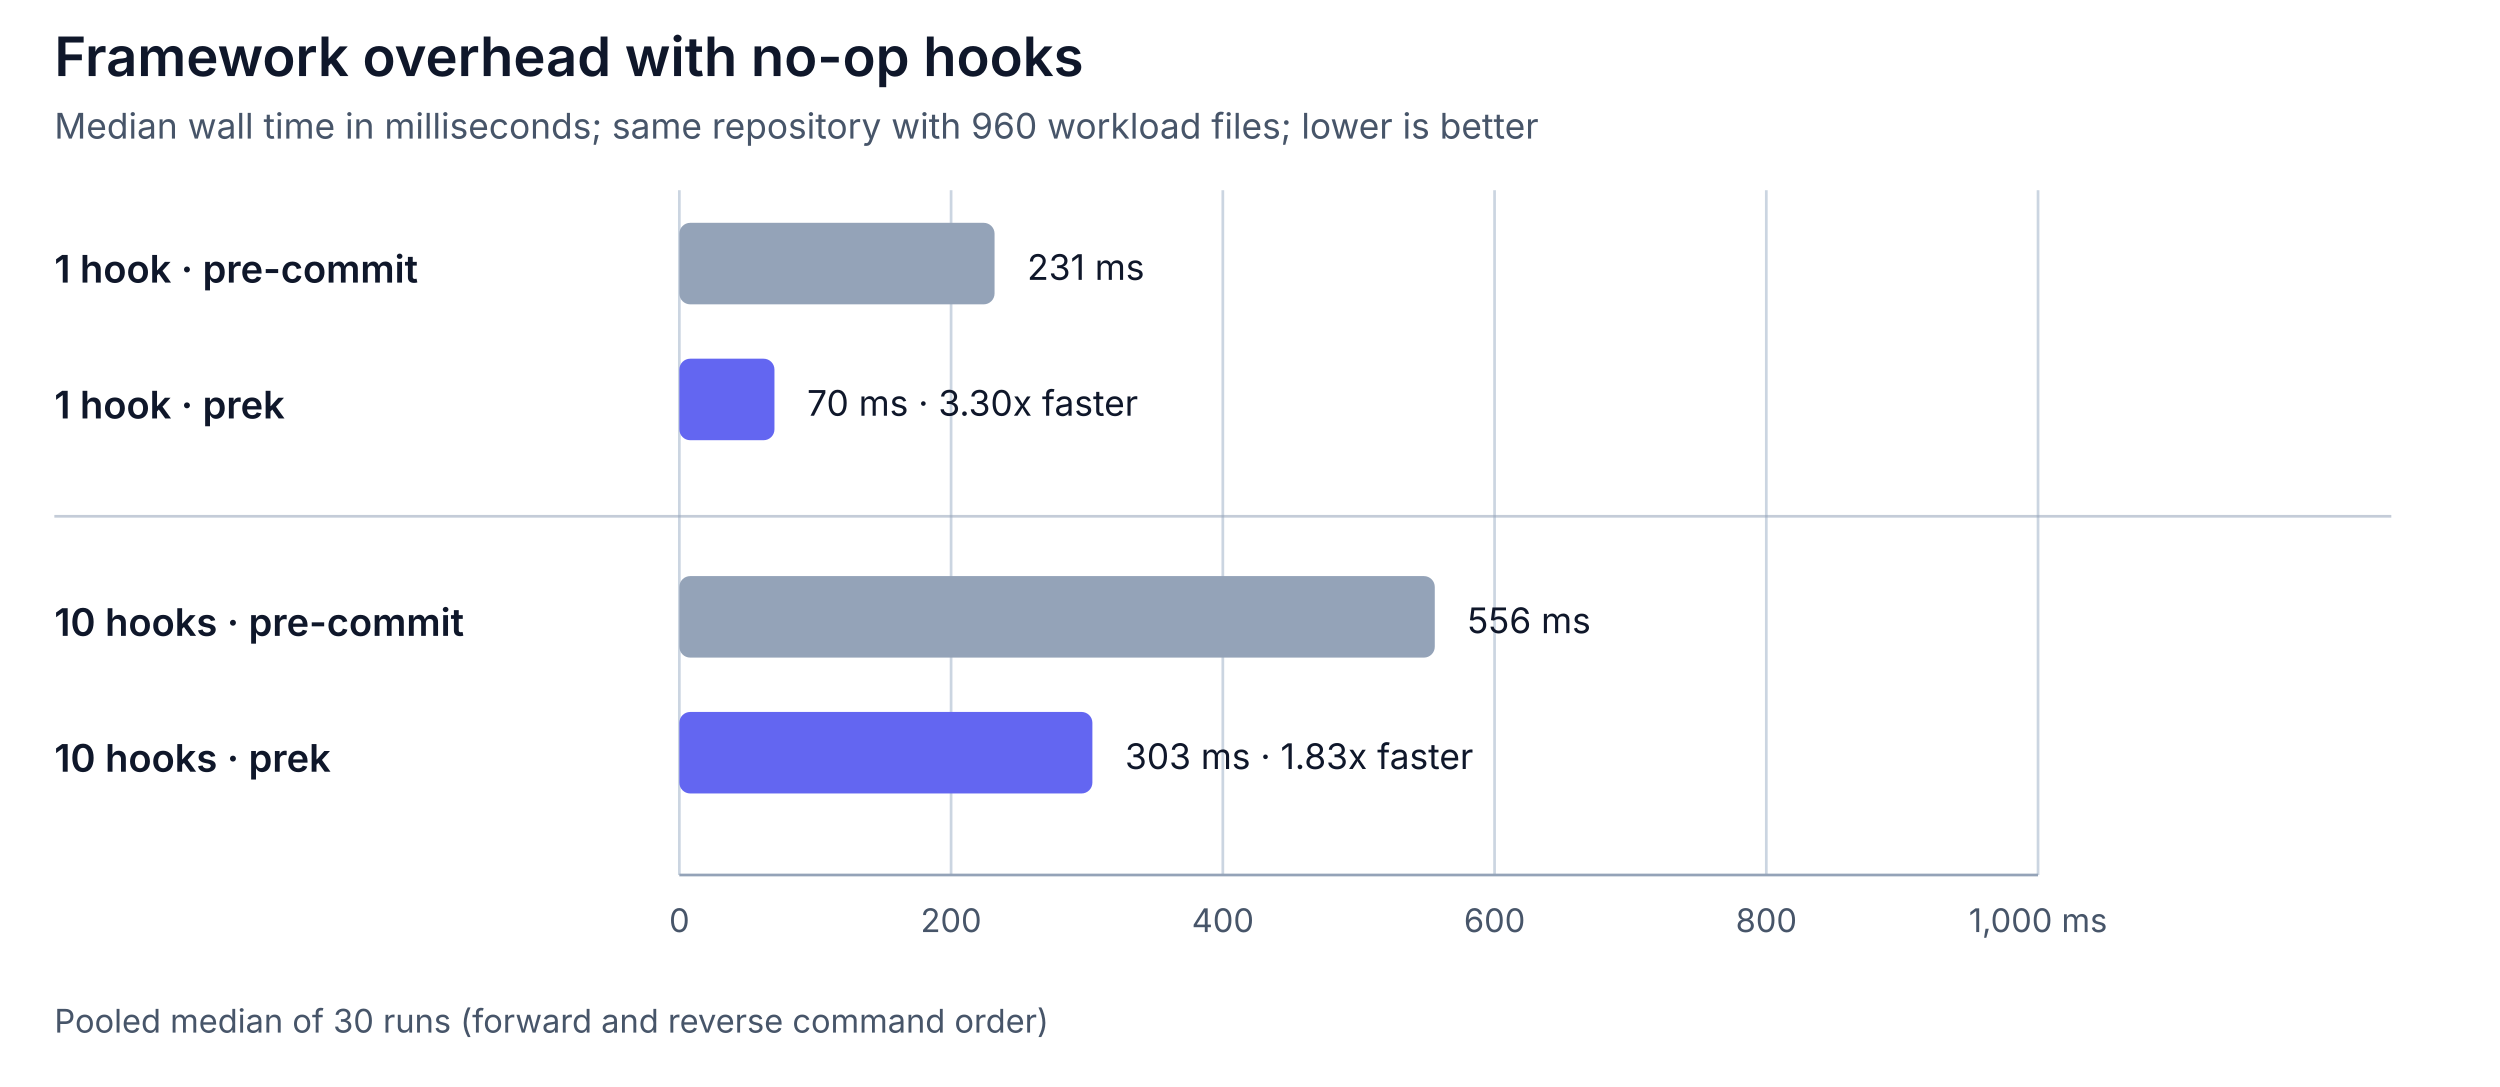
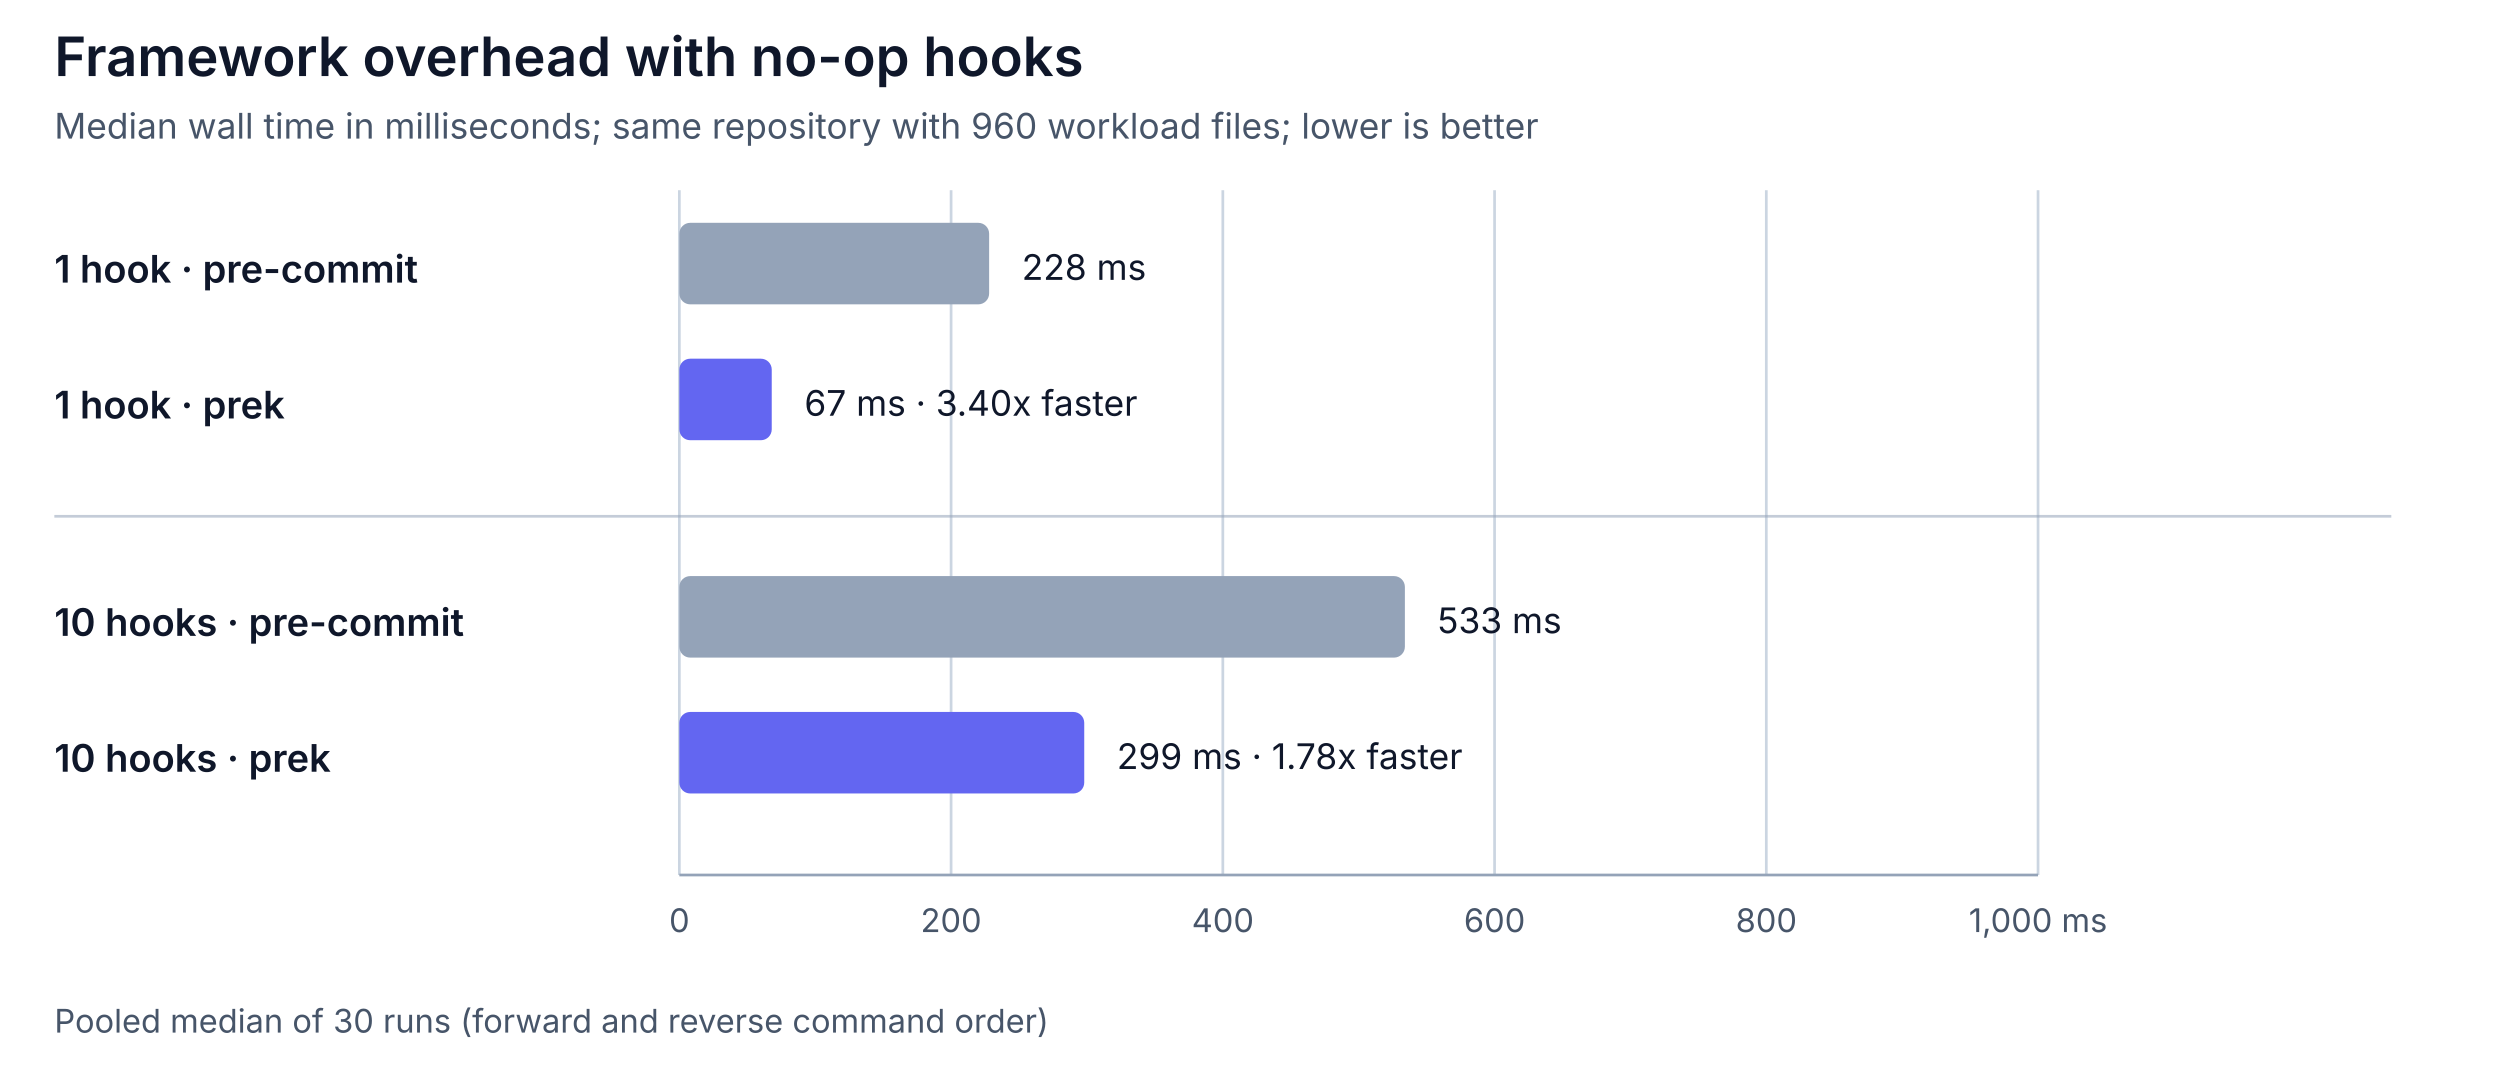
<svg xmlns="http://www.w3.org/2000/svg" viewBox="0 0 920 400" role="img" aria-labelledby="title desc">
  <style>
    text {
      fill: #0f172a;
      font-family: -apple-system, BlinkMacSystemFont, "Segoe UI", sans-serif;
    }
    .title { font-size: 20px; font-weight: 600; }
    .subtitle, .tick, .note { fill: #475569; }
    .subtitle { font-size: 13px; }
    .label { font-size: 14px; font-weight: 600; }
    .value { font-size: 13px; }
    .tick, .note { font-size: 12px; }
    .grid { stroke: #cbd5e1; stroke-width: 1; }
    .axis, .divider { stroke: #94a3b8; stroke-width: 1; }
    .divider { opacity: 0.55; }
    .reference { fill: #94a3b8; }
    .prek { fill: #6366f1; }
    @media (prefers-color-scheme: dark) {
      text { fill: #e2e8f0; }
      .subtitle, .tick, .note { fill: #a8b3cf; }
      .grid { stroke: #334155; }
      .axis, .divider { stroke: #64748b; }
      .reference { fill: #94a3b8; }
      .prek { fill: #818cf8; }
    }
  </style>
  <text class="title" x="20" y="28">Framework overhead with no-op hooks</text>
  <text class="subtitle" x="20" y="51">Median wall time in milliseconds; same repository with 960 workload files; lower is better</text>
  <line class="grid" x1="250" y1="70" x2="250" y2="322" />
  <line class="grid" x1="350" y1="70" x2="350" y2="322" />
  <line class="grid" x1="450" y1="70" x2="450" y2="322" />
  <line class="grid" x1="550" y1="70" x2="550" y2="322" />
  <line class="grid" x1="650" y1="70" x2="650" y2="322" />
  <line class="grid" x1="750" y1="70" x2="750" y2="322" />
  <line class="divider" x1="20" y1="190" x2="880" y2="190" />
  <line class="axis" x1="250" y1="322" x2="750" y2="322" />
  <text class="label" x="20" y="104">1 hook · pre-commit</text>
-   <rect class="reference" x="250" y="82" width="116" height="30" rx="4" />
-   <text class="value" x="378" y="103">231 ms</text>
+   <rect class="reference" x="250" y="82" width="114" height="30" rx="4" />
+   <text class="value" x="376" y="103">228 ms</text>
  <text class="label" x="20" y="154">1 hook · prek</text>
-   <rect class="prek" x="250" y="132" width="35" height="30" rx="4" />
-   <text class="value" x="297" y="153">70 ms · 3.30x faster</text>
+   <rect class="prek" x="250" y="132" width="34" height="30" rx="4" />
+   <text class="value" x="296" y="153">67 ms · 3.40x faster</text>
  <text class="label" x="20" y="234">10 hooks · pre-commit</text>
-   <rect class="reference" x="250" y="212" width="278" height="30" rx="4" />
-   <text class="value" x="540" y="233">556 ms</text>
+   <rect class="reference" x="250" y="212" width="267" height="30" rx="4" />
+   <text class="value" x="529" y="233">533 ms</text>
  <text class="label" x="20" y="284">10 hooks · prek</text>
-   <rect class="prek" x="250" y="262" width="152" height="30" rx="4" />
-   <text class="value" x="414" y="283">303 ms · 1.83x faster</text>
+   <rect class="prek" x="250" y="262" width="149" height="30" rx="4" />
+   <text class="value" x="411" y="283">299 ms · 1.78x faster</text>
  <text class="tick" x="250" y="343" text-anchor="middle">0</text>
  <text class="tick" x="350" y="343" text-anchor="middle">200</text>
  <text class="tick" x="450" y="343" text-anchor="middle">400</text>
  <text class="tick" x="550" y="343" text-anchor="middle">600</text>
  <text class="tick" x="650" y="343" text-anchor="middle">800</text>
  <text class="tick" x="750" y="343" text-anchor="middle">1,000 ms</text>
  <text class="note" x="20" y="380">Pooled median of 30 runs (forward and reverse command order)</text>
</svg>
